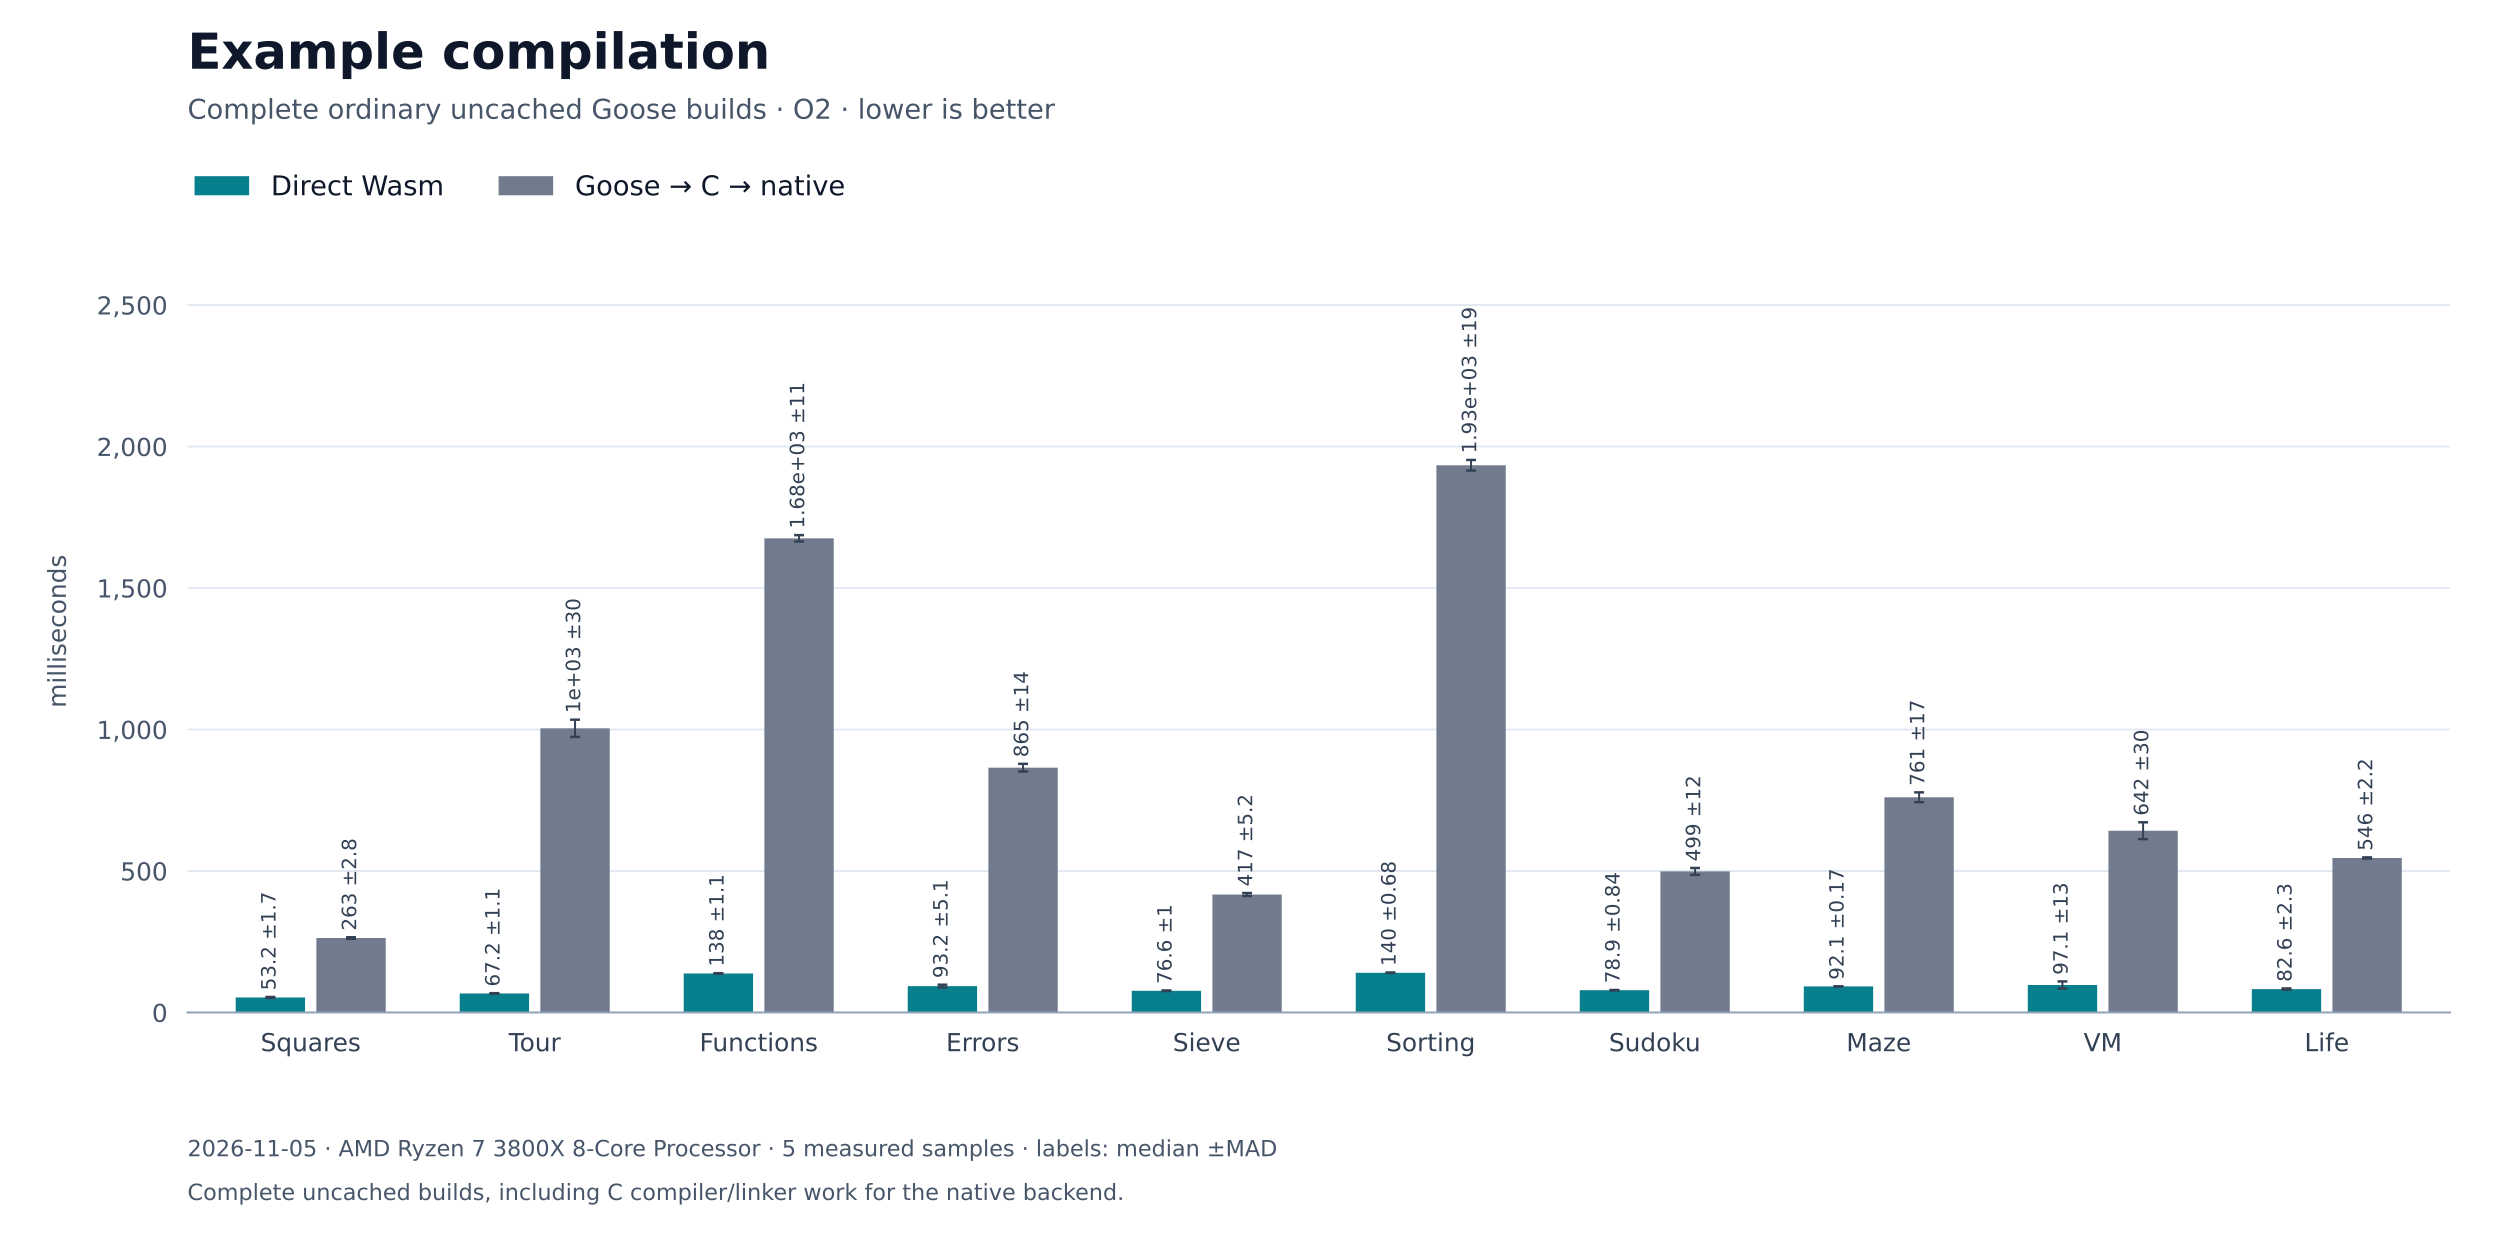
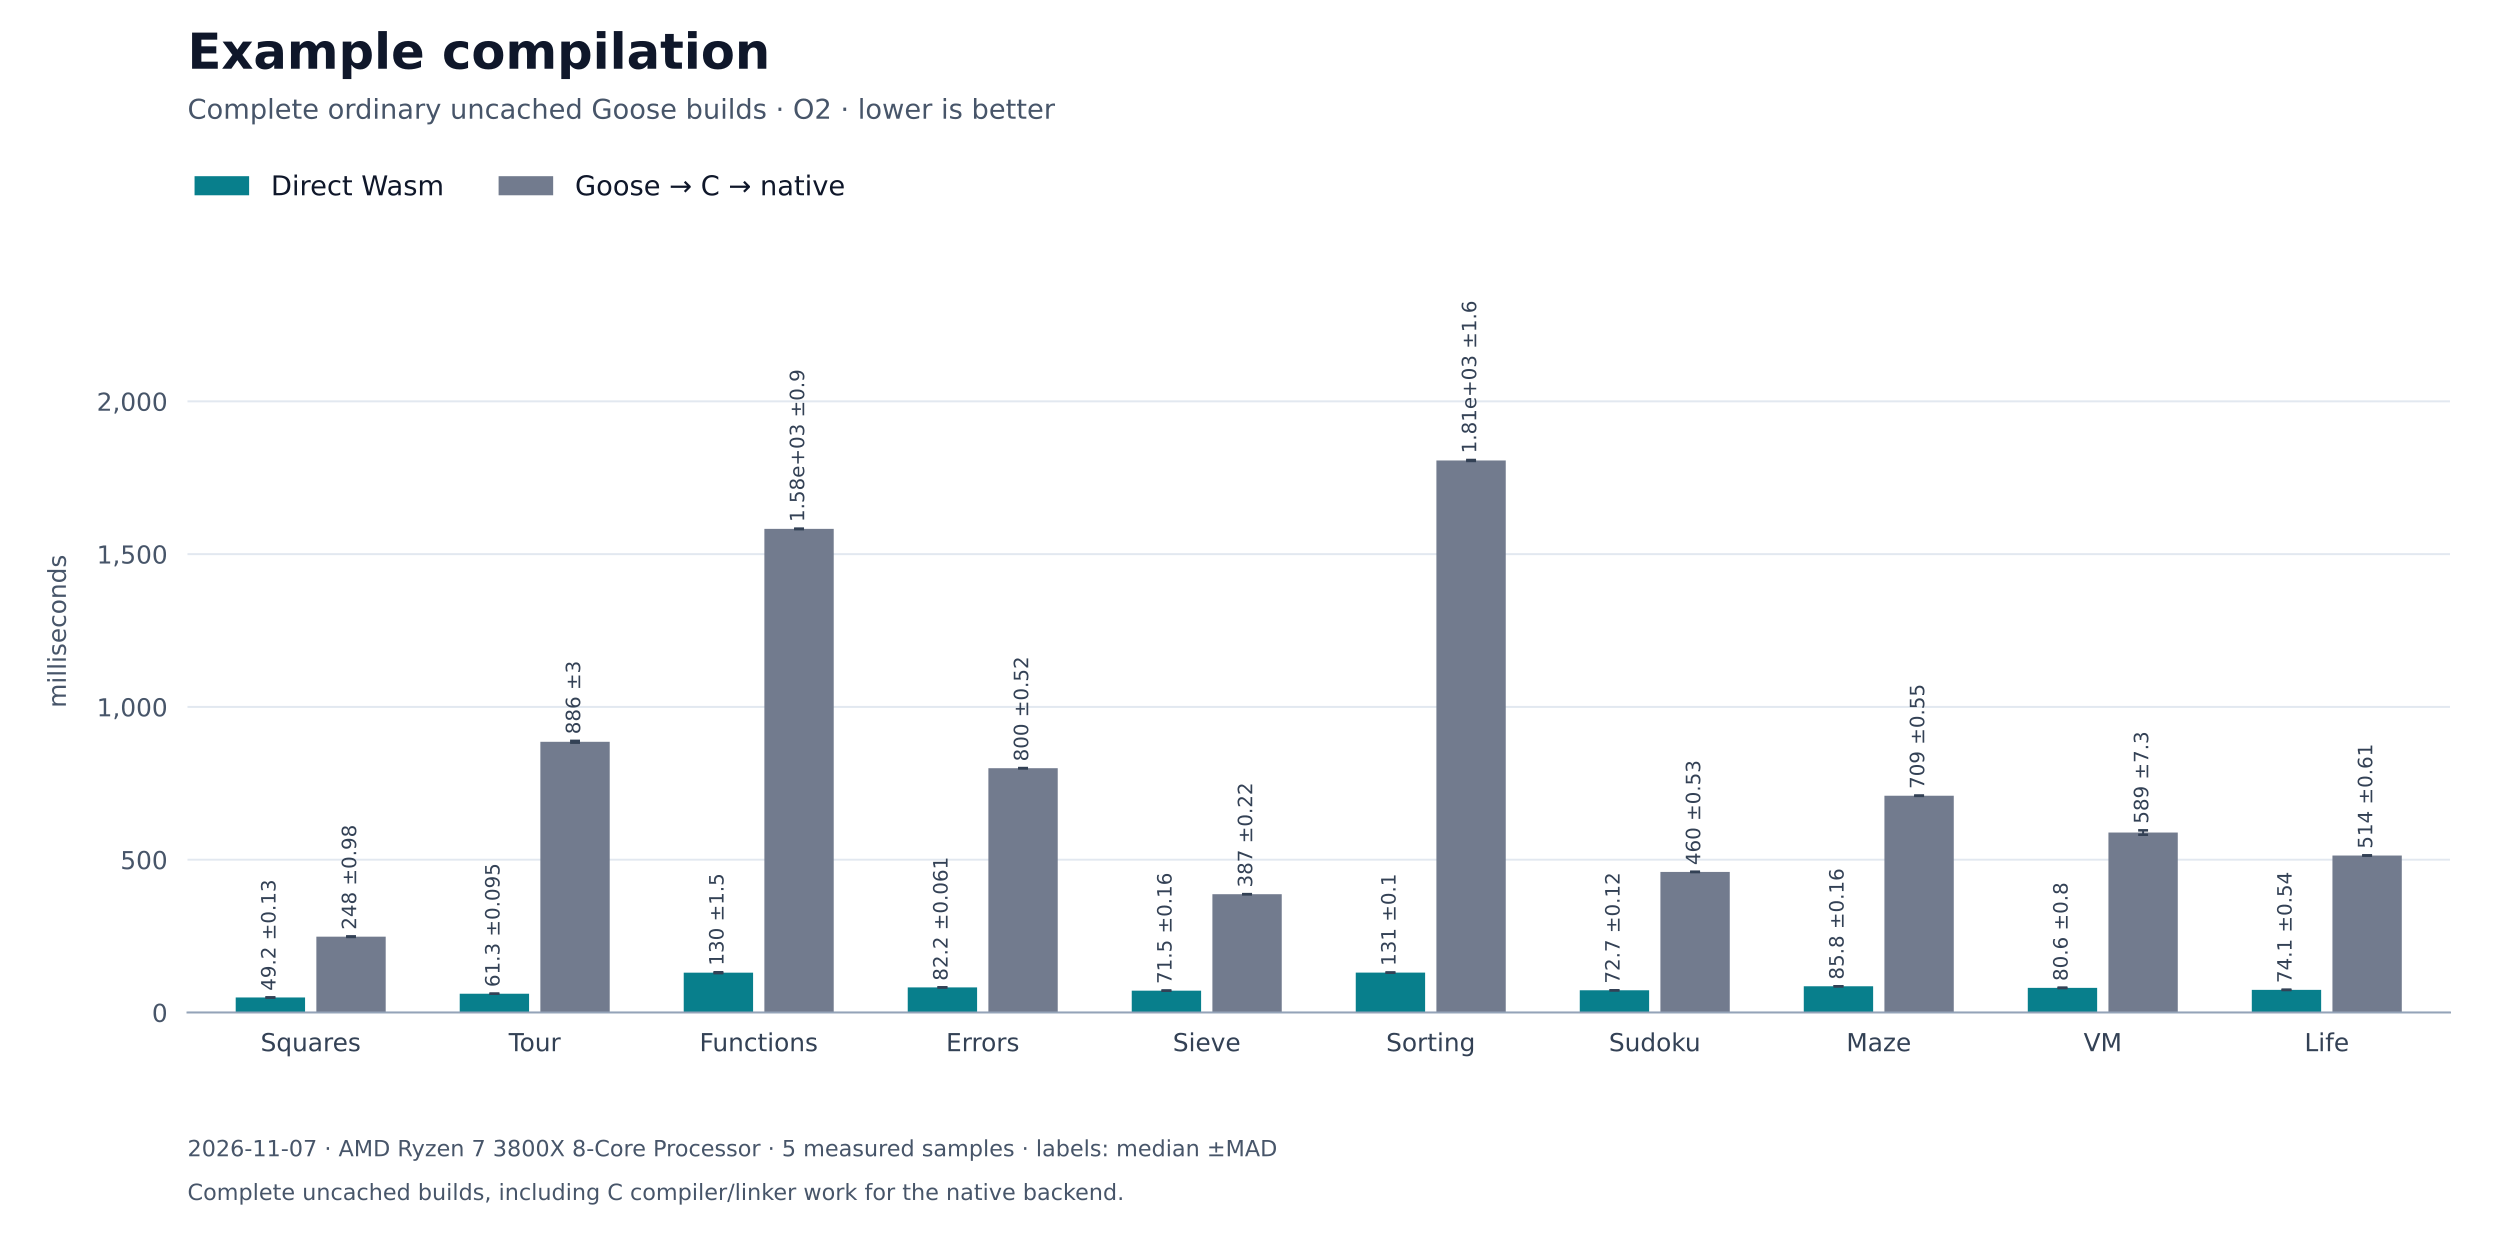
<svg xmlns="http://www.w3.org/2000/svg" xmlns:xlink="http://www.w3.org/1999/xlink" width="1008pt" height="504pt" viewBox="0 0 1008 504" version="1.1">
  <defs>
    <style type="text/css">*{stroke-linejoin: round; stroke-linecap: butt}</style>
  </defs>
  <g id="figure_1">
    <g id="patch_1">
      <path d="M 0 504 L 1008 504 L 1008 0 L 0 0 z " style="fill: #ffffff" />
    </g>
    <g id="axes_1">
      <g id="patch_2">
        <path d="M 75.6 408.24 L 987.84 408.24 L 987.84 100.8 L 75.6 100.8 z " style="fill: #ffffff" />
      </g>
      <g id="matplotlib.axis_1">
        <g id="xtick_1">
          <g id="line2d_1" />
          <g id="text_1">
            <text style="font-size: 10px; font-family: 'DejaVu Sans'; text-anchor: middle; fill: #334155" x="125.276" y="423.838" transform="rotate(-0 125.2764 423.8377)">Squares</text>
          </g>
        </g>
        <g id="xtick_2">
          <g id="line2d_2" />
          <g id="text_2">
            <text style="font-size: 10px; font-family: 'DejaVu Sans'; text-anchor: middle; fill: #334155" x="215.597" y="423.838" transform="rotate(-0 215.5972 423.8377)">Tour</text>
          </g>
        </g>
        <g id="xtick_3">
          <g id="line2d_3" />
          <g id="text_3">
            <text style="font-size: 10px; font-family: 'DejaVu Sans'; text-anchor: middle; fill: #334155" x="305.918" y="423.838" transform="rotate(-0 305.918 423.8384)">Functions</text>
          </g>
        </g>
        <g id="xtick_4">
          <g id="line2d_4" />
          <g id="text_4">
            <text style="font-size: 10px; font-family: 'DejaVu Sans'; text-anchor: middle; fill: #334155" x="396.239" y="423.838" transform="rotate(-0 396.2388 423.8377)">Errors</text>
          </g>
        </g>
        <g id="xtick_5">
          <g id="line2d_5" />
          <g id="text_5">
            <text style="font-size: 10px; font-family: 'DejaVu Sans'; text-anchor: middle; fill: #334155" x="486.56" y="423.838" transform="rotate(-0 486.5596 423.8384)">Sieve</text>
          </g>
        </g>
        <g id="xtick_6">
          <g id="line2d_6" />
          <g id="text_6">
            <text style="font-size: 10px; font-family: 'DejaVu Sans'; text-anchor: middle; fill: #334155" x="576.88" y="423.838" transform="rotate(-0 576.8804 423.8384)">Sorting</text>
          </g>
        </g>
        <g id="xtick_7">
          <g id="line2d_7" />
          <g id="text_7">
            <text style="font-size: 10px; font-family: 'DejaVu Sans'; text-anchor: middle; fill: #334155" x="667.201" y="423.838" transform="rotate(-0 667.2012 423.8384)">Sudoku</text>
          </g>
        </g>
        <g id="xtick_8">
          <g id="line2d_8" />
          <g id="text_8">
            <text style="font-size: 10px; font-family: 'DejaVu Sans'; text-anchor: middle; fill: #334155" x="757.522" y="423.838" transform="rotate(-0 757.522 423.8377)">Maze</text>
          </g>
        </g>
        <g id="xtick_9">
          <g id="line2d_9" />
          <g id="text_9">
            <text style="font-size: 10px; font-family: 'DejaVu Sans'; text-anchor: middle; fill: #334155" x="847.843" y="423.838" transform="rotate(-0 847.8428 423.8377)">VM</text>
          </g>
        </g>
        <g id="xtick_10">
          <g id="line2d_10" />
          <g id="text_10">
            <text style="font-size: 10px; font-family: 'DejaVu Sans'; text-anchor: middle; fill: #334155" x="938.164" y="423.838" transform="rotate(-0 938.1636 423.8384)">Life</text>
          </g>
        </g>
      </g>
      <g id="matplotlib.axis_2">
        <g id="ytick_1">
          <g id="line2d_11">
            <path d="M 75.6 408.24 L 987.84 408.24 " clip-path="url(#p27fe2b42cb)" style="fill: none; stroke: #e2e8f0; stroke-width: 0.8; stroke-linecap: square" />
          </g>
          <g id="line2d_12" />
          <g id="text_11">
            <text style="font-size: 10px; font-family: 'DejaVu Sans'; text-anchor: end; fill: #475569" x="67.6" y="412.039" transform="rotate(-0 67.6 412.0388)">0</text>
          </g>
        </g>
        <g id="ytick_2">
          <g id="line2d_13">
-             <path d="M 75.6 351.191 L 987.84 351.191 " clip-path="url(#p27fe2b42cb)" style="fill: none; stroke: #e2e8f0; stroke-width: 0.8; stroke-linecap: square" />
+             <path d="M 75.6 346.634 L 987.84 346.634 " clip-path="url(#p27fe2b42cb)" style="fill: none; stroke: #e2e8f0; stroke-width: 0.8; stroke-linecap: square" />
          </g>
          <g id="line2d_14" />
          <g id="text_12">
-             <text style="font-size: 10px; font-family: 'DejaVu Sans'; text-anchor: end; fill: #475569" x="67.6" y="354.99" transform="rotate(-0 67.6 354.9903)">500</text>
+             <text style="font-size: 10px; font-family: 'DejaVu Sans'; text-anchor: end; fill: #475569" x="67.6" y="350.433" transform="rotate(-0 67.6 350.4333)">500</text>
          </g>
        </g>
        <g id="ytick_3">
          <g id="line2d_15">
-             <path d="M 75.6 294.143 L 987.84 294.143 " clip-path="url(#p27fe2b42cb)" style="fill: none; stroke: #e2e8f0; stroke-width: 0.8; stroke-linecap: square" />
+             <path d="M 75.6 285.029 L 987.84 285.029 " clip-path="url(#p27fe2b42cb)" style="fill: none; stroke: #e2e8f0; stroke-width: 0.8; stroke-linecap: square" />
          </g>
          <g id="line2d_16" />
          <g id="text_13">
-             <text style="font-size: 10px; font-family: 'DejaVu Sans'; text-anchor: end; fill: #475569" x="67.6" y="297.942" transform="rotate(-0 67.6 297.9418)">1,000</text>
+             <text style="font-size: 10px; font-family: 'DejaVu Sans'; text-anchor: end; fill: #475569" x="67.6" y="288.828" transform="rotate(-0 67.6 288.8277)">1,000</text>
          </g>
        </g>
        <g id="ytick_4">
          <g id="line2d_17">
-             <path d="M 75.6 237.094 L 987.84 237.094 " clip-path="url(#p27fe2b42cb)" style="fill: none; stroke: #e2e8f0; stroke-width: 0.8; stroke-linecap: square" />
+             <path d="M 75.6 223.423 L 987.84 223.423 " clip-path="url(#p27fe2b42cb)" style="fill: none; stroke: #e2e8f0; stroke-width: 0.8; stroke-linecap: square" />
          </g>
          <g id="line2d_18" />
          <g id="text_14">
-             <text style="font-size: 10px; font-family: 'DejaVu Sans'; text-anchor: end; fill: #475569" x="67.6" y="240.893" transform="rotate(-0 67.6 240.8933)">1,500</text>
+             <text style="font-size: 10px; font-family: 'DejaVu Sans'; text-anchor: end; fill: #475569" x="67.6" y="227.222" transform="rotate(-0 67.6 227.2222)">1,500</text>
          </g>
        </g>
        <g id="ytick_5">
          <g id="line2d_19">
-             <path d="M 75.6 180.046 L 987.84 180.046 " clip-path="url(#p27fe2b42cb)" style="fill: none; stroke: #e2e8f0; stroke-width: 0.8; stroke-linecap: square" />
+             <path d="M 75.6 161.818 L 987.84 161.818 " clip-path="url(#p27fe2b42cb)" style="fill: none; stroke: #e2e8f0; stroke-width: 0.8; stroke-linecap: square" />
          </g>
          <g id="line2d_20" />
          <g id="text_15">
-             <text style="font-size: 10px; font-family: 'DejaVu Sans'; text-anchor: end; fill: #475569" x="67.6" y="183.845" transform="rotate(-0 67.6 183.8447)">2,000</text>
-           </g>
-         </g>
-         <g id="ytick_6">
-           <g id="line2d_21">
-             <path d="M 75.6 122.997 L 987.84 122.997 " clip-path="url(#p27fe2b42cb)" style="fill: none; stroke: #e2e8f0; stroke-width: 0.8; stroke-linecap: square" />
-           </g>
-           <g id="line2d_22" />
-           <g id="text_16">
-             <text style="font-size: 10px; font-family: 'DejaVu Sans'; text-anchor: end; fill: #475569" x="67.6" y="126.796" transform="rotate(-0 67.6 126.7962)">2,500</text>
-           </g>
-         </g>
-         <g id="text_17">
+             <text style="font-size: 10px; font-family: 'DejaVu Sans'; text-anchor: end; fill: #475569" x="67.6" y="165.617" transform="rotate(-0 67.6 165.6166)">2,000</text>
+           </g>
+         </g>
+         <g id="text_16">
          <text style="font-size: 10px; font-family: 'DejaVu Sans'; text-anchor: middle; fill: #475569" x="26.57" y="254.52" transform="rotate(-90 26.56953 254.52)">milliseconds</text>
        </g>
      </g>
      <g id="patch_3">
-         <path d="M 95.037 408.24 L 123 408.24 L 123 402.174 L 95.037 402.174 z " clip-path="url(#p27fe2b42cb)" style="fill: #087f8c" />
+         <path d="M 95.037 408.24 L 123 408.24 L 123 402.173 L 95.037 402.173 z " clip-path="url(#p27fe2b42cb)" style="fill: #087f8c" />
      </g>
      <g id="patch_4">
-         <path d="M 185.358 408.24 L 213.321 408.24 L 213.321 400.57 L 185.358 400.57 z " clip-path="url(#p27fe2b42cb)" style="fill: #087f8c" />
+         <path d="M 185.358 408.24 L 213.321 408.24 L 213.321 400.681 L 185.358 400.681 z " clip-path="url(#p27fe2b42cb)" style="fill: #087f8c" />
      </g>
      <g id="patch_5">
-         <path d="M 275.679 408.24 L 303.642 408.24 L 303.642 392.498 L 275.679 392.498 z " clip-path="url(#p27fe2b42cb)" style="fill: #087f8c" />
+         <path d="M 275.679 408.24 L 303.642 408.24 L 303.642 392.186 L 275.679 392.186 z " clip-path="url(#p27fe2b42cb)" style="fill: #087f8c" />
      </g>
      <g id="patch_6">
-         <path d="M 365.999 408.24 L 393.963 408.24 L 393.963 397.608 L 365.999 397.608 z " clip-path="url(#p27fe2b42cb)" style="fill: #087f8c" />
+         <path d="M 365.999 408.24 L 393.963 408.24 L 393.963 398.111 L 365.999 398.111 z " clip-path="url(#p27fe2b42cb)" style="fill: #087f8c" />
      </g>
      <g id="patch_7">
-         <path d="M 456.32 408.24 L 484.284 408.24 L 484.284 399.499 L 456.32 399.499 z " clip-path="url(#p27fe2b42cb)" style="fill: #087f8c" />
+         <path d="M 456.32 408.24 L 484.284 408.24 L 484.284 399.43 L 456.32 399.43 z " clip-path="url(#p27fe2b42cb)" style="fill: #087f8c" />
      </g>
      <g id="patch_8">
-         <path d="M 546.641 408.24 L 574.604 408.24 L 574.604 392.222 L 546.641 392.222 z " clip-path="url(#p27fe2b42cb)" style="fill: #087f8c" />
+         <path d="M 546.641 408.24 L 574.604 408.24 L 574.604 392.148 L 546.641 392.148 z " clip-path="url(#p27fe2b42cb)" style="fill: #087f8c" />
      </g>
      <g id="patch_9">
-         <path d="M 636.962 408.24 L 664.925 408.24 L 664.925 399.24 L 636.962 399.24 z " clip-path="url(#p27fe2b42cb)" style="fill: #087f8c" />
+         <path d="M 636.962 408.24 L 664.925 408.24 L 664.925 399.286 L 636.962 399.286 z " clip-path="url(#p27fe2b42cb)" style="fill: #087f8c" />
      </g>
      <g id="patch_10">
-         <path d="M 727.283 408.24 L 755.246 408.24 L 755.246 397.726 L 727.283 397.726 z " clip-path="url(#p27fe2b42cb)" style="fill: #087f8c" />
+         <path d="M 727.283 408.24 L 755.246 408.24 L 755.246 397.663 L 727.283 397.663 z " clip-path="url(#p27fe2b42cb)" style="fill: #087f8c" />
      </g>
      <g id="patch_11">
-         <path d="M 817.603 408.24 L 845.567 408.24 L 845.567 397.16 L 817.603 397.16 z " clip-path="url(#p27fe2b42cb)" style="fill: #087f8c" />
+         <path d="M 817.603 408.24 L 845.567 408.24 L 845.567 398.31 L 817.603 398.31 z " clip-path="url(#p27fe2b42cb)" style="fill: #087f8c" />
      </g>
      <g id="patch_12">
-         <path d="M 907.924 408.24 L 935.887 408.24 L 935.887 398.817 L 907.924 398.817 z " clip-path="url(#p27fe2b42cb)" style="fill: #087f8c" />
+         <path d="M 907.924 408.24 L 935.887 408.24 L 935.887 399.111 L 907.924 399.111 z " clip-path="url(#p27fe2b42cb)" style="fill: #087f8c" />
      </g>
      <g id="patch_13">
-         <path d="M 127.553 408.24 L 155.516 408.24 L 155.516 378.204 L 127.553 378.204 z " clip-path="url(#p27fe2b42cb)" style="fill: #727b8e" />
+         <path d="M 127.553 408.24 L 155.516 408.24 L 155.516 377.658 L 127.553 377.658 z " clip-path="url(#p27fe2b42cb)" style="fill: #727b8e" />
      </g>
      <g id="patch_14">
-         <path d="M 217.873 408.24 L 245.837 408.24 L 245.837 293.666 L 217.873 293.666 z " clip-path="url(#p27fe2b42cb)" style="fill: #727b8e" />
+         <path d="M 217.873 408.24 L 245.837 408.24 L 245.837 299.085 L 217.873 299.085 z " clip-path="url(#p27fe2b42cb)" style="fill: #727b8e" />
      </g>
      <g id="patch_15">
-         <path d="M 308.194 408.24 L 336.157 408.24 L 336.157 217.047 L 308.194 217.047 z " clip-path="url(#p27fe2b42cb)" style="fill: #727b8e" />
+         <path d="M 308.194 408.24 L 336.157 408.24 L 336.157 213.251 L 308.194 213.251 z " clip-path="url(#p27fe2b42cb)" style="fill: #727b8e" />
      </g>
      <g id="patch_16">
-         <path d="M 398.515 408.24 L 426.478 408.24 L 426.478 309.53 L 398.515 309.53 z " clip-path="url(#p27fe2b42cb)" style="fill: #727b8e" />
+         <path d="M 398.515 408.24 L 426.478 408.24 L 426.478 309.731 L 398.515 309.731 z " clip-path="url(#p27fe2b42cb)" style="fill: #727b8e" />
      </g>
      <g id="patch_17">
-         <path d="M 488.836 408.24 L 516.799 408.24 L 516.799 360.671 L 488.836 360.671 z " clip-path="url(#p27fe2b42cb)" style="fill: #727b8e" />
+         <path d="M 488.836 408.24 L 516.799 408.24 L 516.799 360.53 L 488.836 360.53 z " clip-path="url(#p27fe2b42cb)" style="fill: #727b8e" />
      </g>
      <g id="patch_18">
-         <path d="M 579.156 408.24 L 607.12 408.24 L 607.12 187.599 L 579.156 187.599 z " clip-path="url(#p27fe2b42cb)" style="fill: #727b8e" />
+         <path d="M 579.156 408.24 L 607.12 408.24 L 607.12 185.655 L 579.156 185.655 z " clip-path="url(#p27fe2b42cb)" style="fill: #727b8e" />
      </g>
      <g id="patch_19">
-         <path d="M 669.477 408.24 L 697.441 408.24 L 697.441 351.354 L 669.477 351.354 z " clip-path="url(#p27fe2b42cb)" style="fill: #727b8e" />
+         <path d="M 669.477 408.24 L 697.441 408.24 L 697.441 351.552 L 669.477 351.552 z " clip-path="url(#p27fe2b42cb)" style="fill: #727b8e" />
      </g>
      <g id="patch_20">
-         <path d="M 759.798 408.24 L 787.761 408.24 L 787.761 321.461 L 759.798 321.461 z " clip-path="url(#p27fe2b42cb)" style="fill: #727b8e" />
+         <path d="M 759.798 408.24 L 787.761 408.24 L 787.761 320.835 L 759.798 320.835 z " clip-path="url(#p27fe2b42cb)" style="fill: #727b8e" />
      </g>
      <g id="patch_21">
-         <path d="M 850.119 408.24 L 878.082 408.24 L 878.082 334.94 L 850.119 334.94 z " clip-path="url(#p27fe2b42cb)" style="fill: #727b8e" />
+         <path d="M 850.119 408.24 L 878.082 408.24 L 878.082 335.69 L 850.119 335.69 z " clip-path="url(#p27fe2b42cb)" style="fill: #727b8e" />
      </g>
      <g id="patch_22">
-         <path d="M 940.44 408.24 L 968.403 408.24 L 968.403 345.937 L 940.44 345.937 z " clip-path="url(#p27fe2b42cb)" style="fill: #727b8e" />
+         <path d="M 940.44 408.24 L 968.403 408.24 L 968.403 344.944 L 940.44 344.944 z " clip-path="url(#p27fe2b42cb)" style="fill: #727b8e" />
      </g>
      <g id="LineCollection_1">
-         <path d="M 109.019 402.373 L 109.019 401.975 " clip-path="url(#p27fe2b42cb)" style="fill: none; stroke: #334155; stroke-width: 0.8" />
-         <path d="M 199.339 400.692 L 199.339 400.447 " clip-path="url(#p27fe2b42cb)" style="fill: none; stroke: #334155; stroke-width: 0.8" />
-         <path d="M 289.66 392.623 L 289.66 392.373 " clip-path="url(#p27fe2b42cb)" style="fill: none; stroke: #334155; stroke-width: 0.8" />
-         <path d="M 379.981 398.185 L 379.981 397.031 " clip-path="url(#p27fe2b42cb)" style="fill: none; stroke: #334155; stroke-width: 0.8" />
-         <path d="M 470.302 399.618 L 470.302 399.38 " clip-path="url(#p27fe2b42cb)" style="fill: none; stroke: #334155; stroke-width: 0.8" />
-         <path d="M 560.623 392.3 L 560.623 392.145 " clip-path="url(#p27fe2b42cb)" style="fill: none; stroke: #334155; stroke-width: 0.8" />
-         <path d="M 650.943 399.336 L 650.943 399.144 " clip-path="url(#p27fe2b42cb)" style="fill: none; stroke: #334155; stroke-width: 0.8" />
-         <path d="M 741.264 397.746 L 741.264 397.707 " clip-path="url(#p27fe2b42cb)" style="fill: none; stroke: #334155; stroke-width: 0.8" />
-         <path d="M 831.585 398.603 L 831.585 395.718 " clip-path="url(#p27fe2b42cb)" style="fill: none; stroke: #334155; stroke-width: 0.8" />
-         <path d="M 921.906 399.084 L 921.906 398.551 " clip-path="url(#p27fe2b42cb)" style="fill: none; stroke: #334155; stroke-width: 0.8" />
-       </g>
-       <g id="line2d_23">
+         <path d="M 109.019 402.189 L 109.019 402.157 " clip-path="url(#p27fe2b42cb)" style="fill: none; stroke: #334155; stroke-width: 0.8" />
+         <path d="M 199.339 400.693 L 199.339 400.669 " clip-path="url(#p27fe2b42cb)" style="fill: none; stroke: #334155; stroke-width: 0.8" />
+         <path d="M 289.66 392.367 L 289.66 392.005 " clip-path="url(#p27fe2b42cb)" style="fill: none; stroke: #334155; stroke-width: 0.8" />
+         <path d="M 379.981 398.118 L 379.981 398.103 " clip-path="url(#p27fe2b42cb)" style="fill: none; stroke: #334155; stroke-width: 0.8" />
+         <path d="M 470.302 399.45 L 470.302 399.41 " clip-path="url(#p27fe2b42cb)" style="fill: none; stroke: #334155; stroke-width: 0.8" />
+         <path d="M 560.623 392.161 L 560.623 392.136 " clip-path="url(#p27fe2b42cb)" style="fill: none; stroke: #334155; stroke-width: 0.8" />
+         <path d="M 650.943 399.301 L 650.943 399.271 " clip-path="url(#p27fe2b42cb)" style="fill: none; stroke: #334155; stroke-width: 0.8" />
+         <path d="M 741.264 397.683 L 741.264 397.643 " clip-path="url(#p27fe2b42cb)" style="fill: none; stroke: #334155; stroke-width: 0.8" />
+         <path d="M 831.585 398.408 L 831.585 398.212 " clip-path="url(#p27fe2b42cb)" style="fill: none; stroke: #334155; stroke-width: 0.8" />
+         <path d="M 921.906 399.177 L 921.906 399.045 " clip-path="url(#p27fe2b42cb)" style="fill: none; stroke: #334155; stroke-width: 0.8" />
+       </g>
+       <g id="line2d_21">
        <defs>
          <path id="m630ef24590" d="M 2 0 L -2 -0 " style="stroke: #334155" />
        </defs>
        <g clip-path="url(#p27fe2b42cb)">
-           <use xlink:href="#m630ef24590" x="109.019" y="402.373" style="fill: #1f77b4; stroke: #334155" />
-           <use xlink:href="#m630ef24590" x="199.339" y="400.692" style="fill: #1f77b4; stroke: #334155" />
-           <use xlink:href="#m630ef24590" x="289.66" y="392.623" style="fill: #1f77b4; stroke: #334155" />
-           <use xlink:href="#m630ef24590" x="379.981" y="398.185" style="fill: #1f77b4; stroke: #334155" />
-           <use xlink:href="#m630ef24590" x="470.302" y="399.618" style="fill: #1f77b4; stroke: #334155" />
-           <use xlink:href="#m630ef24590" x="560.623" y="392.3" style="fill: #1f77b4; stroke: #334155" />
-           <use xlink:href="#m630ef24590" x="650.943" y="399.336" style="fill: #1f77b4; stroke: #334155" />
-           <use xlink:href="#m630ef24590" x="741.264" y="397.746" style="fill: #1f77b4; stroke: #334155" />
-           <use xlink:href="#m630ef24590" x="831.585" y="398.603" style="fill: #1f77b4; stroke: #334155" />
-           <use xlink:href="#m630ef24590" x="921.906" y="399.084" style="fill: #1f77b4; stroke: #334155" />
+           <use xlink:href="#m630ef24590" x="109.019" y="402.189" style="fill: #1f77b4; stroke: #334155" />
+           <use xlink:href="#m630ef24590" x="199.339" y="400.693" style="fill: #1f77b4; stroke: #334155" />
+           <use xlink:href="#m630ef24590" x="289.66" y="392.367" style="fill: #1f77b4; stroke: #334155" />
+           <use xlink:href="#m630ef24590" x="379.981" y="398.118" style="fill: #1f77b4; stroke: #334155" />
+           <use xlink:href="#m630ef24590" x="470.302" y="399.45" style="fill: #1f77b4; stroke: #334155" />
+           <use xlink:href="#m630ef24590" x="560.623" y="392.161" style="fill: #1f77b4; stroke: #334155" />
+           <use xlink:href="#m630ef24590" x="650.943" y="399.301" style="fill: #1f77b4; stroke: #334155" />
+           <use xlink:href="#m630ef24590" x="741.264" y="397.683" style="fill: #1f77b4; stroke: #334155" />
+           <use xlink:href="#m630ef24590" x="831.585" y="398.408" style="fill: #1f77b4; stroke: #334155" />
+           <use xlink:href="#m630ef24590" x="921.906" y="399.177" style="fill: #1f77b4; stroke: #334155" />
+         </g>
+       </g>
+       <g id="line2d_22">
+         <g clip-path="url(#p27fe2b42cb)">
+           <use xlink:href="#m630ef24590" x="109.019" y="402.157" style="fill: #1f77b4; stroke: #334155" />
+           <use xlink:href="#m630ef24590" x="199.339" y="400.669" style="fill: #1f77b4; stroke: #334155" />
+           <use xlink:href="#m630ef24590" x="289.66" y="392.005" style="fill: #1f77b4; stroke: #334155" />
+           <use xlink:href="#m630ef24590" x="379.981" y="398.103" style="fill: #1f77b4; stroke: #334155" />
+           <use xlink:href="#m630ef24590" x="470.302" y="399.41" style="fill: #1f77b4; stroke: #334155" />
+           <use xlink:href="#m630ef24590" x="560.623" y="392.136" style="fill: #1f77b4; stroke: #334155" />
+           <use xlink:href="#m630ef24590" x="650.943" y="399.271" style="fill: #1f77b4; stroke: #334155" />
+           <use xlink:href="#m630ef24590" x="741.264" y="397.643" style="fill: #1f77b4; stroke: #334155" />
+           <use xlink:href="#m630ef24590" x="831.585" y="398.212" style="fill: #1f77b4; stroke: #334155" />
+           <use xlink:href="#m630ef24590" x="921.906" y="399.045" style="fill: #1f77b4; stroke: #334155" />
+         </g>
+       </g>
+       <g id="LineCollection_2">
+         <path d="M 141.534 377.779 L 141.534 377.538 " clip-path="url(#p27fe2b42cb)" style="fill: none; stroke: #334155; stroke-width: 0.8" />
+         <path d="M 231.855 299.458 L 231.855 298.712 " clip-path="url(#p27fe2b42cb)" style="fill: none; stroke: #334155; stroke-width: 0.8" />
+         <path d="M 322.176 213.362 L 322.176 213.14 " clip-path="url(#p27fe2b42cb)" style="fill: none; stroke: #334155; stroke-width: 0.8" />
+         <path d="M 412.497 309.795 L 412.497 309.668 " clip-path="url(#p27fe2b42cb)" style="fill: none; stroke: #334155; stroke-width: 0.8" />
+         <path d="M 502.817 360.557 L 502.817 360.503 " clip-path="url(#p27fe2b42cb)" style="fill: none; stroke: #334155; stroke-width: 0.8" />
+         <path d="M 593.138 185.853 L 593.138 185.457 " clip-path="url(#p27fe2b42cb)" style="fill: none; stroke: #334155; stroke-width: 0.8" />
+         <path d="M 683.459 351.617 L 683.459 351.487 " clip-path="url(#p27fe2b42cb)" style="fill: none; stroke: #334155; stroke-width: 0.8" />
+         <path d="M 773.78 320.902 L 773.78 320.767 " clip-path="url(#p27fe2b42cb)" style="fill: none; stroke: #334155; stroke-width: 0.8" />
+         <path d="M 864.101 336.589 L 864.101 334.791 " clip-path="url(#p27fe2b42cb)" style="fill: none; stroke: #334155; stroke-width: 0.8" />
+         <path d="M 954.421 345.019 L 954.421 344.869 " clip-path="url(#p27fe2b42cb)" style="fill: none; stroke: #334155; stroke-width: 0.8" />
+       </g>
+       <g id="line2d_23">
+         <g clip-path="url(#p27fe2b42cb)">
+           <use xlink:href="#m630ef24590" x="141.534" y="377.779" style="fill: #1f77b4; stroke: #334155" />
+           <use xlink:href="#m630ef24590" x="231.855" y="299.458" style="fill: #1f77b4; stroke: #334155" />
+           <use xlink:href="#m630ef24590" x="322.176" y="213.362" style="fill: #1f77b4; stroke: #334155" />
+           <use xlink:href="#m630ef24590" x="412.497" y="309.795" style="fill: #1f77b4; stroke: #334155" />
+           <use xlink:href="#m630ef24590" x="502.817" y="360.557" style="fill: #1f77b4; stroke: #334155" />
+           <use xlink:href="#m630ef24590" x="593.138" y="185.853" style="fill: #1f77b4; stroke: #334155" />
+           <use xlink:href="#m630ef24590" x="683.459" y="351.617" style="fill: #1f77b4; stroke: #334155" />
+           <use xlink:href="#m630ef24590" x="773.78" y="320.902" style="fill: #1f77b4; stroke: #334155" />
+           <use xlink:href="#m630ef24590" x="864.101" y="336.589" style="fill: #1f77b4; stroke: #334155" />
+           <use xlink:href="#m630ef24590" x="954.421" y="345.019" style="fill: #1f77b4; stroke: #334155" />
        </g>
      </g>
      <g id="line2d_24">
        <g clip-path="url(#p27fe2b42cb)">
-           <use xlink:href="#m630ef24590" x="109.019" y="401.975" style="fill: #1f77b4; stroke: #334155" />
-           <use xlink:href="#m630ef24590" x="199.339" y="400.447" style="fill: #1f77b4; stroke: #334155" />
-           <use xlink:href="#m630ef24590" x="289.66" y="392.373" style="fill: #1f77b4; stroke: #334155" />
-           <use xlink:href="#m630ef24590" x="379.981" y="397.031" style="fill: #1f77b4; stroke: #334155" />
-           <use xlink:href="#m630ef24590" x="470.302" y="399.38" style="fill: #1f77b4; stroke: #334155" />
-           <use xlink:href="#m630ef24590" x="560.623" y="392.145" style="fill: #1f77b4; stroke: #334155" />
-           <use xlink:href="#m630ef24590" x="650.943" y="399.144" style="fill: #1f77b4; stroke: #334155" />
-           <use xlink:href="#m630ef24590" x="741.264" y="397.707" style="fill: #1f77b4; stroke: #334155" />
-           <use xlink:href="#m630ef24590" x="831.585" y="395.718" style="fill: #1f77b4; stroke: #334155" />
-           <use xlink:href="#m630ef24590" x="921.906" y="398.551" style="fill: #1f77b4; stroke: #334155" />
-         </g>
-       </g>
-       <g id="LineCollection_2">
-         <path d="M 141.534 378.524 L 141.534 377.884 " clip-path="url(#p27fe2b42cb)" style="fill: none; stroke: #334155; stroke-width: 0.8" />
-         <path d="M 231.855 297.146 L 231.855 290.187 " clip-path="url(#p27fe2b42cb)" style="fill: none; stroke: #334155; stroke-width: 0.8" />
-         <path d="M 322.176 218.331 L 322.176 215.764 " clip-path="url(#p27fe2b42cb)" style="fill: none; stroke: #334155; stroke-width: 0.8" />
-         <path d="M 412.497 311.078 L 412.497 307.982 " clip-path="url(#p27fe2b42cb)" style="fill: none; stroke: #334155; stroke-width: 0.8" />
-         <path d="M 502.817 361.263 L 502.817 360.079 " clip-path="url(#p27fe2b42cb)" style="fill: none; stroke: #334155; stroke-width: 0.8" />
-         <path d="M 593.138 189.741 L 593.138 185.457 " clip-path="url(#p27fe2b42cb)" style="fill: none; stroke: #334155; stroke-width: 0.8" />
-         <path d="M 683.459 352.732 L 683.459 349.976 " clip-path="url(#p27fe2b42cb)" style="fill: none; stroke: #334155; stroke-width: 0.8" />
-         <path d="M 773.78 323.439 L 773.78 319.483 " clip-path="url(#p27fe2b42cb)" style="fill: none; stroke: #334155; stroke-width: 0.8" />
-         <path d="M 864.101 338.322 L 864.101 331.557 " clip-path="url(#p27fe2b42cb)" style="fill: none; stroke: #334155; stroke-width: 0.8" />
-         <path d="M 954.421 346.184 L 954.421 345.689 " clip-path="url(#p27fe2b42cb)" style="fill: none; stroke: #334155; stroke-width: 0.8" />
-       </g>
-       <g id="line2d_25">
-         <g clip-path="url(#p27fe2b42cb)">
-           <use xlink:href="#m630ef24590" x="141.534" y="378.524" style="fill: #1f77b4; stroke: #334155" />
-           <use xlink:href="#m630ef24590" x="231.855" y="297.146" style="fill: #1f77b4; stroke: #334155" />
-           <use xlink:href="#m630ef24590" x="322.176" y="218.331" style="fill: #1f77b4; stroke: #334155" />
-           <use xlink:href="#m630ef24590" x="412.497" y="311.078" style="fill: #1f77b4; stroke: #334155" />
-           <use xlink:href="#m630ef24590" x="502.817" y="361.263" style="fill: #1f77b4; stroke: #334155" />
-           <use xlink:href="#m630ef24590" x="593.138" y="189.741" style="fill: #1f77b4; stroke: #334155" />
-           <use xlink:href="#m630ef24590" x="683.459" y="352.732" style="fill: #1f77b4; stroke: #334155" />
-           <use xlink:href="#m630ef24590" x="773.78" y="323.439" style="fill: #1f77b4; stroke: #334155" />
-           <use xlink:href="#m630ef24590" x="864.101" y="338.322" style="fill: #1f77b4; stroke: #334155" />
-           <use xlink:href="#m630ef24590" x="954.421" y="346.184" style="fill: #1f77b4; stroke: #334155" />
-         </g>
-       </g>
-       <g id="line2d_26">
-         <g clip-path="url(#p27fe2b42cb)">
-           <use xlink:href="#m630ef24590" x="141.534" y="377.884" style="fill: #1f77b4; stroke: #334155" />
-           <use xlink:href="#m630ef24590" x="231.855" y="290.187" style="fill: #1f77b4; stroke: #334155" />
-           <use xlink:href="#m630ef24590" x="322.176" y="215.764" style="fill: #1f77b4; stroke: #334155" />
-           <use xlink:href="#m630ef24590" x="412.497" y="307.982" style="fill: #1f77b4; stroke: #334155" />
-           <use xlink:href="#m630ef24590" x="502.817" y="360.079" style="fill: #1f77b4; stroke: #334155" />
+           <use xlink:href="#m630ef24590" x="141.534" y="377.538" style="fill: #1f77b4; stroke: #334155" />
+           <use xlink:href="#m630ef24590" x="231.855" y="298.712" style="fill: #1f77b4; stroke: #334155" />
+           <use xlink:href="#m630ef24590" x="322.176" y="213.14" style="fill: #1f77b4; stroke: #334155" />
+           <use xlink:href="#m630ef24590" x="412.497" y="309.668" style="fill: #1f77b4; stroke: #334155" />
+           <use xlink:href="#m630ef24590" x="502.817" y="360.503" style="fill: #1f77b4; stroke: #334155" />
          <use xlink:href="#m630ef24590" x="593.138" y="185.457" style="fill: #1f77b4; stroke: #334155" />
-           <use xlink:href="#m630ef24590" x="683.459" y="349.976" style="fill: #1f77b4; stroke: #334155" />
-           <use xlink:href="#m630ef24590" x="773.78" y="319.483" style="fill: #1f77b4; stroke: #334155" />
-           <use xlink:href="#m630ef24590" x="864.101" y="331.557" style="fill: #1f77b4; stroke: #334155" />
-           <use xlink:href="#m630ef24590" x="954.421" y="345.689" style="fill: #1f77b4; stroke: #334155" />
+           <use xlink:href="#m630ef24590" x="683.459" y="351.487" style="fill: #1f77b4; stroke: #334155" />
+           <use xlink:href="#m630ef24590" x="773.78" y="320.767" style="fill: #1f77b4; stroke: #334155" />
+           <use xlink:href="#m630ef24590" x="864.101" y="334.791" style="fill: #1f77b4; stroke: #334155" />
+           <use xlink:href="#m630ef24590" x="954.421" y="344.869" style="fill: #1f77b4; stroke: #334155" />
        </g>
      </g>
      <g id="patch_23">
        <path d="M 75.6 408.24 L 987.84 408.24 " style="fill: none; stroke: #94a3b8; stroke-width: 0.8; stroke-linejoin: miter; stroke-linecap: square" />
      </g>
+       <g id="text_17">
+         <text style="font-size: 8px; font-family: 'DejaVu Sans'; fill: #334155" transform="translate(111.0968 399.4836) rotate(-90)">49.2 ±0.13</text>
+       </g>
      <g id="text_18">
-         <text style="font-size: 8px; font-family: 'DejaVu Sans'; fill: #334155" transform="translate(111.0968 399.3016) rotate(-90)">53.2 ±1.7</text>
+         <text style="font-size: 8px; font-family: 'DejaVu Sans'; fill: #334155" transform="translate(201.4176 397.9959) rotate(-90)">61.3 ±0.095</text>
      </g>
      <g id="text_19">
-         <text style="font-size: 8px; font-family: 'DejaVu Sans'; fill: #334155" transform="translate(201.4176 397.7736) rotate(-90)">67.2 ±1.1</text>
+         <text style="font-size: 8px; font-family: 'DejaVu Sans'; fill: #334155" transform="translate(291.7384 389.3317) rotate(-90)">130 ±1.5</text>
      </g>
      <g id="text_20">
-         <text style="font-size: 8px; font-family: 'DejaVu Sans'; fill: #334155" transform="translate(291.7384 389.6996) rotate(-90)">138 ±1.1</text>
+         <text style="font-size: 8px; font-family: 'DejaVu Sans'; fill: #334155" transform="translate(382.0592 395.4301) rotate(-90)">82.2 ±0.061</text>
      </g>
      <g id="text_21">
-         <text style="font-size: 8px; font-family: 'DejaVu Sans'; fill: #334155" transform="translate(382.0592 394.3571) rotate(-90)">93.2 ±5.1</text>
+         <text style="font-size: 8px; font-family: 'DejaVu Sans'; fill: #334155" transform="translate(472.38 396.7364) rotate(-90)">71.5 ±0.16</text>
      </g>
      <g id="text_22">
-         <text style="font-size: 8px; font-family: 'DejaVu Sans'; fill: #334155" transform="translate(472.38 396.7067) rotate(-90)">76.6 ±1</text>
+         <text style="font-size: 8px; font-family: 'DejaVu Sans'; fill: #334155" transform="translate(562.7008 389.4627) rotate(-90)">131 ±0.1</text>
      </g>
      <g id="text_23">
-         <text style="font-size: 8px; font-family: 'DejaVu Sans'; fill: #334155" transform="translate(562.7008 389.4715) rotate(-90)">140 ±0.68</text>
+         <text style="font-size: 8px; font-family: 'DejaVu Sans'; fill: #334155" transform="translate(653.0216 396.5974) rotate(-90)">72.7 ±0.12</text>
      </g>
      <g id="text_24">
-         <text style="font-size: 8px; font-family: 'DejaVu Sans'; fill: #334155" transform="translate(653.0216 396.4703) rotate(-90)">78.9 ±0.84</text>
+         <text style="font-size: 8px; font-family: 'DejaVu Sans'; fill: #334155" transform="translate(743.3424 394.9701) rotate(-90)">85.8 ±0.16</text>
      </g>
      <g id="text_25">
-         <text style="font-size: 8px; font-family: 'DejaVu Sans'; fill: #334155" transform="translate(743.3424 395.0333) rotate(-90)">92.1 ±0.17</text>
+         <text style="font-size: 8px; font-family: 'DejaVu Sans'; fill: #334155" transform="translate(833.6632 395.5386) rotate(-90)">80.6 ±0.8</text>
      </g>
      <g id="text_26">
-         <text style="font-size: 8px; font-family: 'DejaVu Sans'; fill: #334155" transform="translate(833.6632 393.0447) rotate(-90)">97.1 ±13</text>
+         <text style="font-size: 8px; font-family: 'DejaVu Sans'; fill: #334155" transform="translate(923.9839 396.3717) rotate(-90)">74.1 ±0.54</text>
      </g>
      <g id="text_27">
-         <text style="font-size: 8px; font-family: 'DejaVu Sans'; fill: #334155" transform="translate(923.9839 395.8775) rotate(-90)">82.6 ±2.3</text>
+         <text style="font-size: 8px; font-family: 'DejaVu Sans'; fill: #334155" transform="translate(143.6123 374.8643) rotate(-90)">248 ±0.98</text>
      </g>
      <g id="text_28">
-         <text style="font-size: 8px; font-family: 'DejaVu Sans'; fill: #334155" transform="translate(143.6123 375.2107) rotate(-90)">263 ±2.8</text>
+         <text style="font-size: 8px; font-family: 'DejaVu Sans'; fill: #334155" transform="translate(233.9331 296.0387) rotate(-90)">886 ±3</text>
      </g>
      <g id="text_29">
-         <text style="font-size: 8px; font-family: 'DejaVu Sans'; fill: #334155" transform="translate(233.9331 287.5133) rotate(-90)">1e+03 ±30</text>
+         <text style="font-size: 8px; font-family: 'DejaVu Sans'; fill: #334155" transform="translate(324.2539 210.4664) rotate(-90)">1.58e+03 ±0.9</text>
      </g>
      <g id="text_30">
-         <text style="font-size: 8px; font-family: 'DejaVu Sans'; fill: #334155" transform="translate(324.2539 213.0905) rotate(-90)">1.68e+03 ±11</text>
+         <text style="font-size: 8px; font-family: 'DejaVu Sans'; fill: #334155" transform="translate(414.5747 306.9942) rotate(-90)">800 ±0.52</text>
      </g>
      <g id="text_31">
-         <text style="font-size: 8px; font-family: 'DejaVu Sans'; fill: #334155" transform="translate(414.5747 305.3085) rotate(-90)">865 ±14</text>
+         <text style="font-size: 8px; font-family: 'DejaVu Sans'; fill: #334155" transform="translate(504.8955 357.8294) rotate(-90)">387 ±0.22</text>
      </g>
      <g id="text_32">
-         <text style="font-size: 8px; font-family: 'DejaVu Sans'; fill: #334155" transform="translate(504.8955 357.406) rotate(-90)">417 ±5.2</text>
+         <text style="font-size: 8px; font-family: 'DejaVu Sans'; fill: #334155" transform="translate(595.2163 182.784) rotate(-90)">1.81e+03 ±1.6</text>
      </g>
      <g id="text_33">
-         <text style="font-size: 8px; font-family: 'DejaVu Sans'; fill: #334155" transform="translate(595.2163 182.784) rotate(-90)">1.93e+03 ±19</text>
+         <text style="font-size: 8px; font-family: 'DejaVu Sans'; fill: #334155" transform="translate(685.5371 348.8132) rotate(-90)">460 ±0.53</text>
      </g>
      <g id="text_34">
-         <text style="font-size: 8px; font-family: 'DejaVu Sans'; fill: #334155" transform="translate(685.5371 347.3029) rotate(-90)">499 ±12</text>
+         <text style="font-size: 8px; font-family: 'DejaVu Sans'; fill: #334155" transform="translate(775.8578 318.094) rotate(-90)">709 ±0.55</text>
      </g>
      <g id="text_35">
-         <text style="font-size: 8px; font-family: 'DejaVu Sans'; fill: #334155" transform="translate(775.8578 316.81) rotate(-90)">761 ±17</text>
+         <text style="font-size: 8px; font-family: 'DejaVu Sans'; fill: #334155" transform="translate(866.1786 332.1177) rotate(-90)">589 ±7.3</text>
      </g>
      <g id="text_36">
-         <text style="font-size: 8px; font-family: 'DejaVu Sans'; fill: #334155" transform="translate(866.1786 328.884) rotate(-90)">642 ±30</text>
-       </g>
-       <g id="text_37">
-         <text style="font-size: 8px; font-family: 'DejaVu Sans'; fill: #334155" transform="translate(956.4994 343.0157) rotate(-90)">546 ±2.2</text>
-       </g>
+         <text style="font-size: 8px; font-family: 'DejaVu Sans'; fill: #334155" transform="translate(956.4994 342.1951) rotate(-90)">514 ±0.61</text>
+       </g>
+     </g>
+     <g id="text_37">
+       <text style="font-weight: 700; font-size: 20px; font-family: 'DejaVu Sans'; text-anchor: start; fill: #0f172a" x="75.6" y="27.72" transform="rotate(-0 75.6 27.72)">Example compilation</text>
    </g>
    <g id="text_38">
-       <text style="font-weight: 700; font-size: 20px; font-family: 'DejaVu Sans'; text-anchor: start; fill: #0f172a" x="75.6" y="27.72" transform="rotate(-0 75.6 27.72)">Example compilation</text>
+       <text style="font-size: 11px; font-family: 'DejaVu Sans'; text-anchor: start; fill: #475569" x="75.6" y="47.88" transform="rotate(-0 75.6 47.88)">Complete ordinary uncached Goose builds · O2 · lower is better</text>
    </g>
    <g id="text_39">
-       <text style="font-size: 11px; font-family: 'DejaVu Sans'; text-anchor: start; fill: #475569" x="75.6" y="47.88" transform="rotate(-0 75.6 47.88)">Complete ordinary uncached Goose builds · O2 · lower is better</text>
+       <text style="font-size: 9px; font-family: 'DejaVu Sans'; text-anchor: start; fill: #475569" x="75.6" y="466.2" transform="rotate(-0 75.6 466.2)">2026-11-07 · AMD Ryzen 7 3800X 8-Core Processor · 5 measured samples · labels: median ±MAD</text>
    </g>
    <g id="text_40">
-       <text style="font-size: 9px; font-family: 'DejaVu Sans'; text-anchor: start; fill: #475569" x="75.6" y="466.2" transform="rotate(-0 75.6 466.2)">2026-11-05 · AMD Ryzen 7 3800X 8-Core Processor · 5 measured samples · labels: median ±MAD</text>
-     </g>
-     <g id="text_41">
      <text style="font-size: 9px; font-family: 'DejaVu Sans'; text-anchor: start; fill: #475569" x="75.6" y="483.84" transform="rotate(-0 75.6 483.84)">Complete uncached builds, including C compiler/linker work for the native backend.</text>
    </g>
    <g id="legend_1">
      <g id="patch_24">
        <path d="M 78.444 78.738 L 100.444 78.738 L 100.444 71.038 L 78.444 71.038 z " style="fill: #087f8c" />
      </g>
-       <g id="text_42">
+       <g id="text_41">
        <text style="font-size: 11px; font-family: 'DejaVu Sans'; text-anchor: start; fill: #0f172a" x="109.244" y="78.738" transform="rotate(-0 109.244 78.73828)">Direct Wasm</text>
      </g>
      <g id="patch_25">
        <path d="M 201.034 78.738 L 223.034 78.738 L 223.034 71.038 L 201.034 71.038 z " style="fill: #727b8e" />
      </g>
-       <g id="text_43">
+       <g id="text_42">
        <text style="font-size: 11px; font-family: 'DejaVu Sans'; text-anchor: start; fill: #0f172a" x="231.834" y="78.738" transform="rotate(-0 231.8338 78.73828)">Goose → C → native</text>
      </g>
    </g>
  </g>
  <defs>
    <clipPath id="p27fe2b42cb">
      <rect x="75.6" y="100.8" width="912.24" height="307.44" />
    </clipPath>
  </defs>
</svg>
